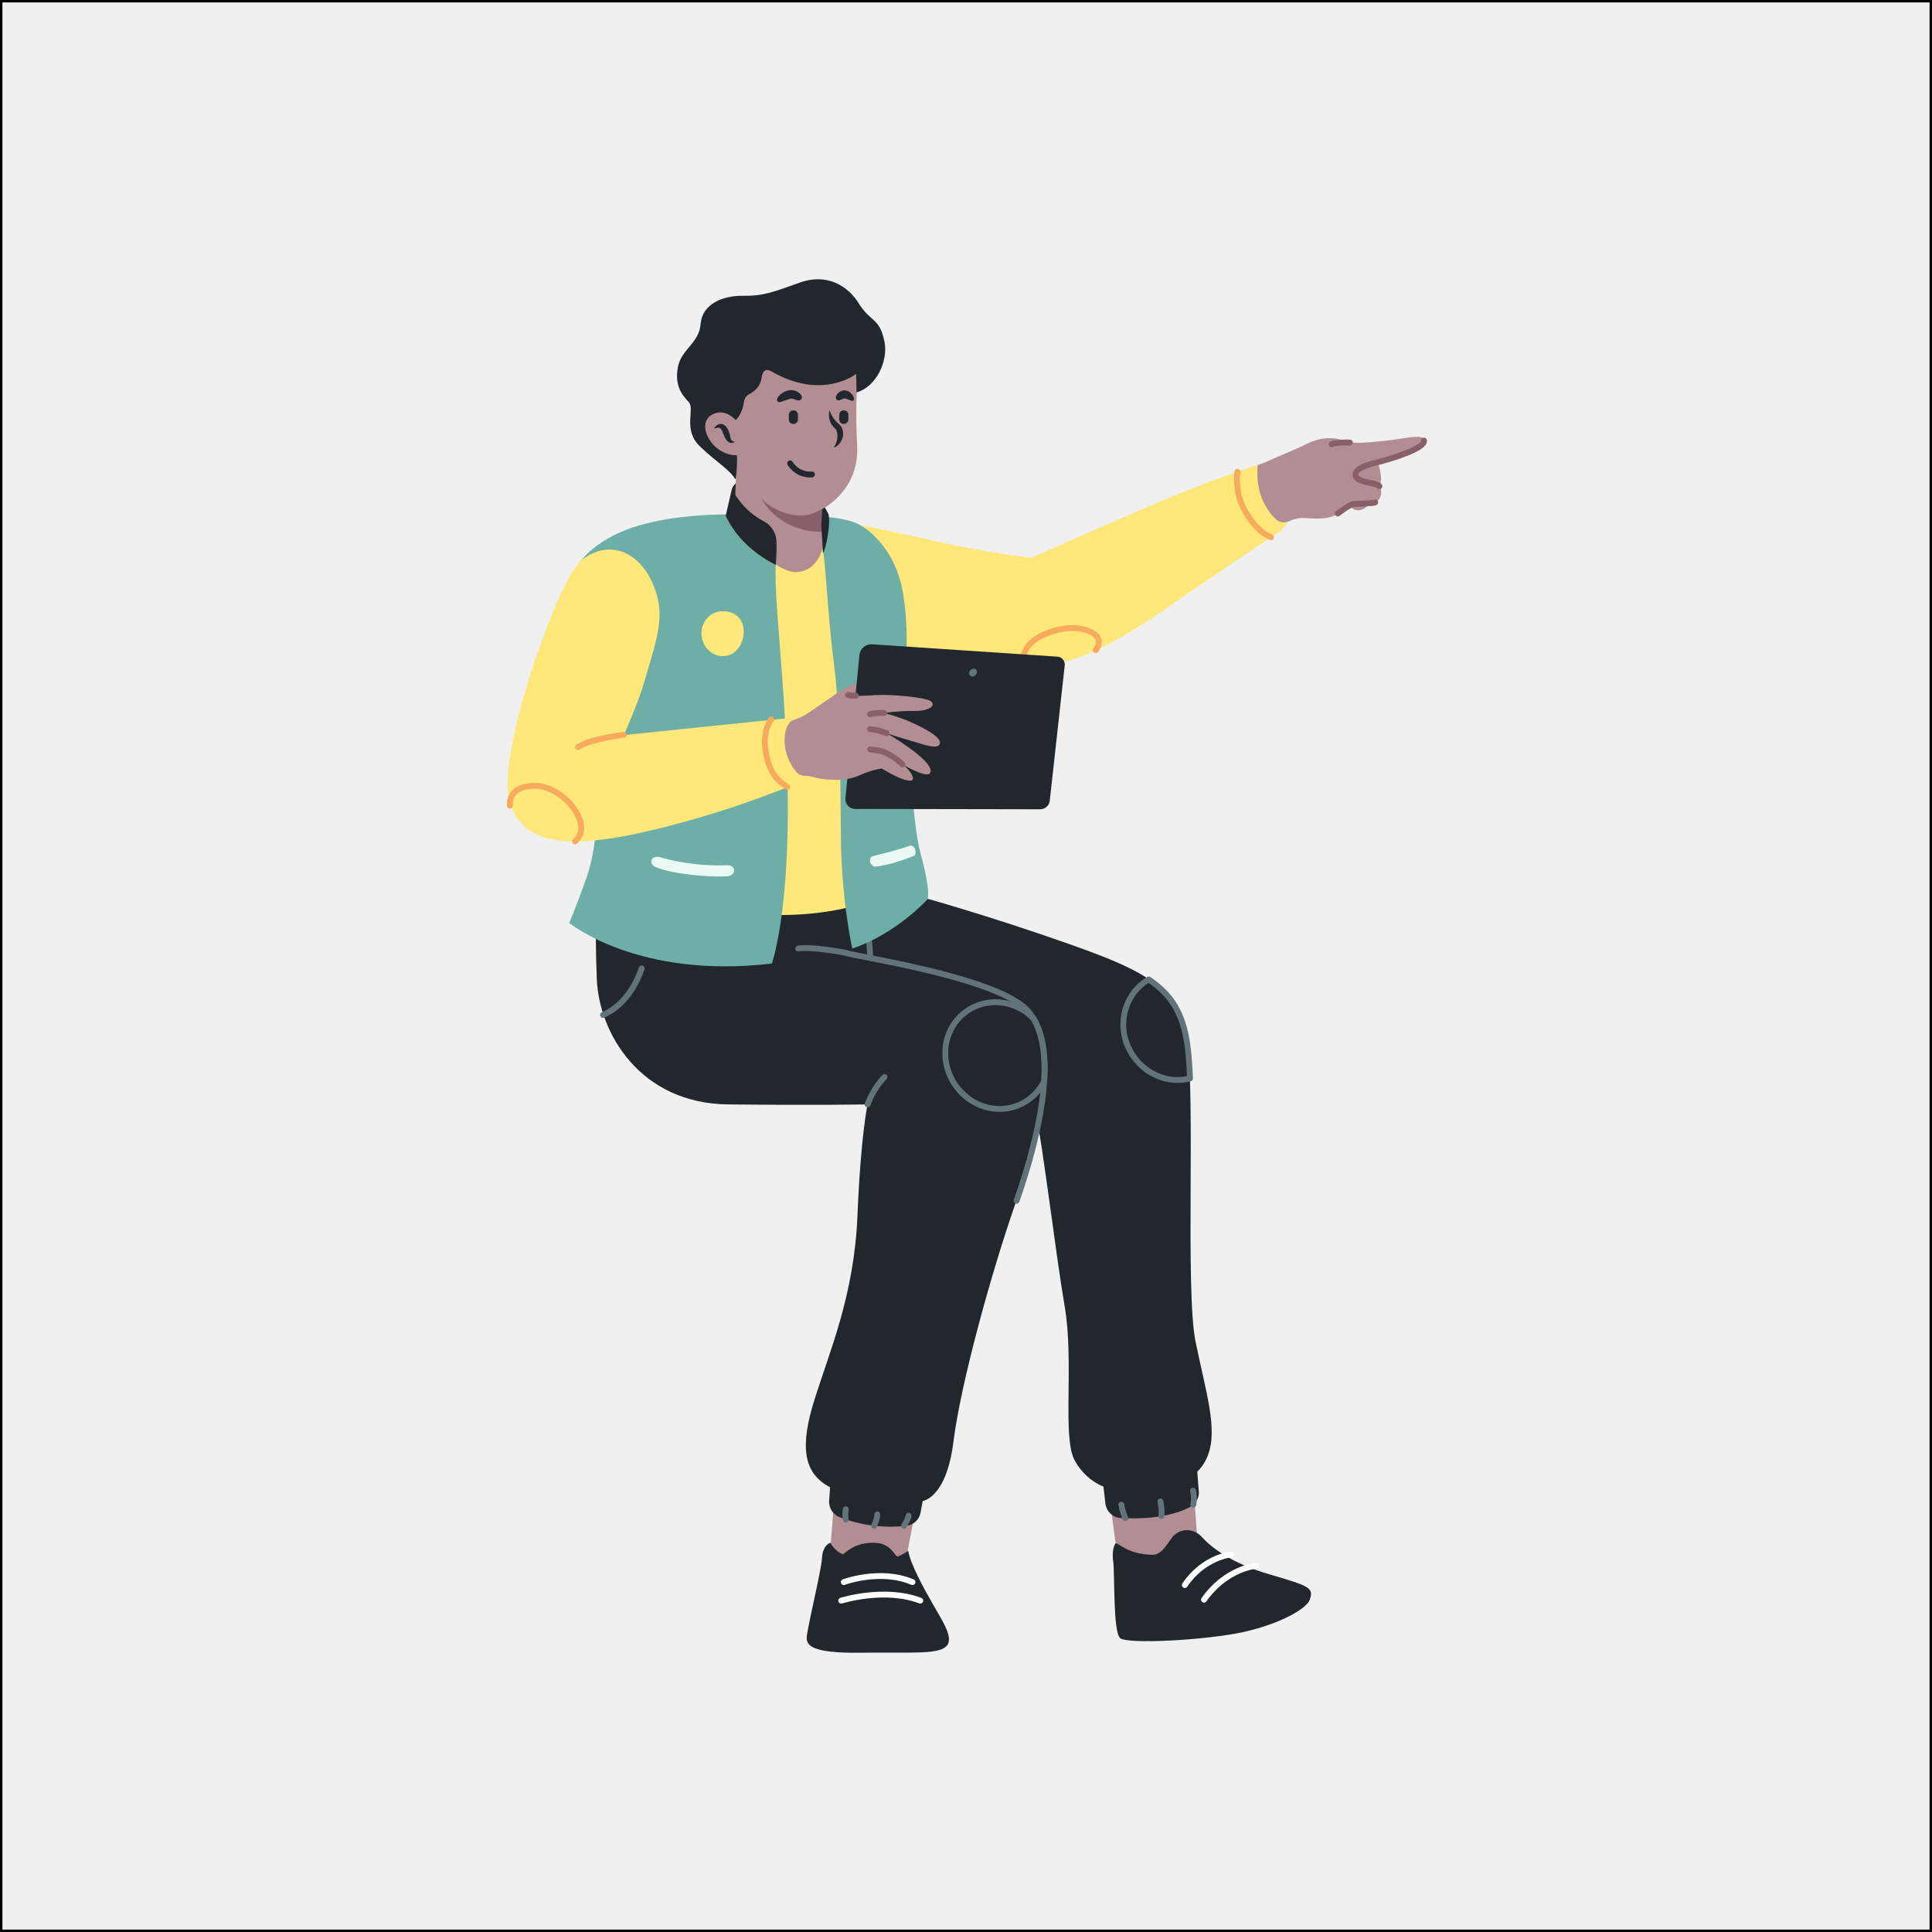
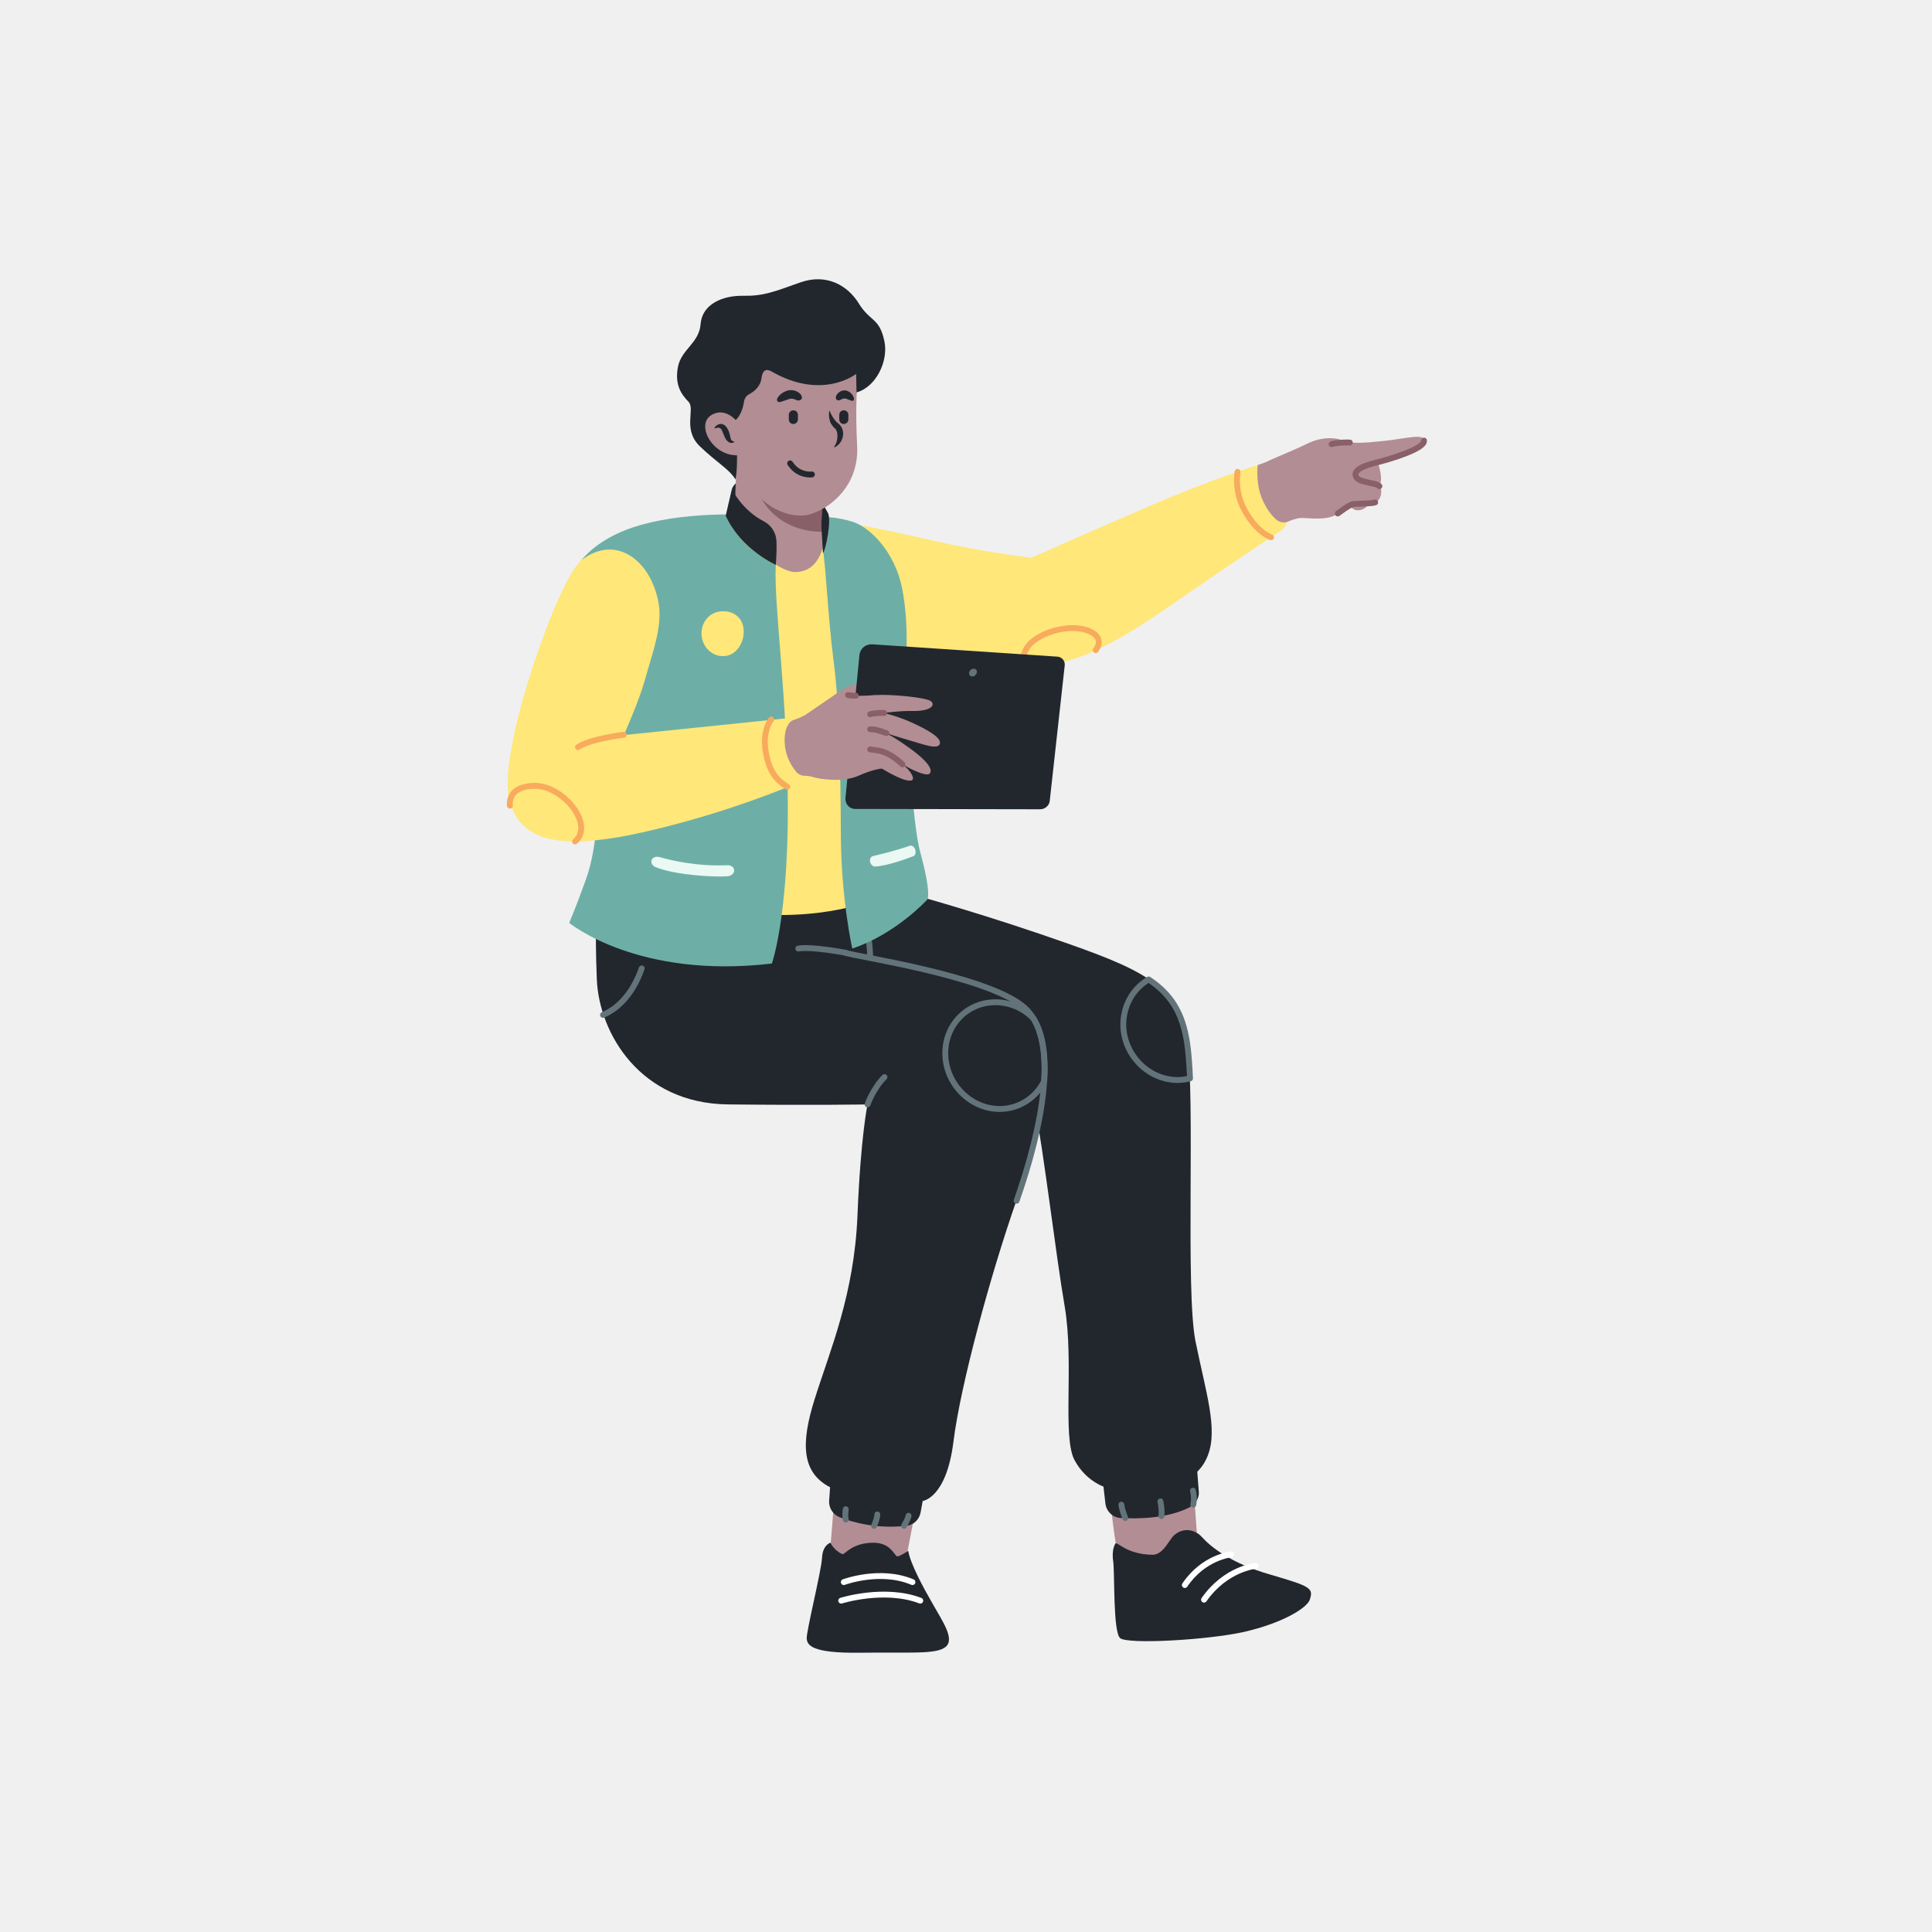
<svg xmlns="http://www.w3.org/2000/svg" width="800" height="800" viewBox="0 0 800 800" fill="none">
  <path d="M458.68 612.133C458.68 612.133 460.566 630.593 462.183 640.16C462.587 642.989 473.232 646.223 482.933 644.202C494.925 641.776 495.599 634.905 495.599 634.905C495.599 634.905 493.308 602.567 493.039 600.276C492.769 597.985 460.431 604.049 458.68 612.133Z" fill="#B28D93" />
  <path d="M492.632 624.125C483.335 628.841 471.208 628.976 464.067 628.572C460.833 628.437 458.138 625.877 457.734 622.643C457.06 616.714 456.521 612.133 456.521 612.133C458.408 603.105 494.654 596.368 494.923 598.928C495.058 600.141 495.731 608.899 496.405 617.658C496.675 620.218 495.058 622.778 492.632 624.125Z" fill="#22272E" />
  <path d="M461.91 639.082C461.91 639.082 460.159 641.373 460.967 646.627C461.641 651.882 460.832 675.462 463.797 678.292C466.761 680.987 500.177 679.1 515.133 675.732C531.168 672.094 541.273 665.761 542.351 662.392C543.968 657.542 542.621 656.868 526.048 652.017C509.474 647.301 501.12 640.295 497.617 636.387C495.326 633.827 490.476 631.941 486.164 635.713C484.143 637.465 481.717 643.798 477.271 643.798C466.626 643.663 462.988 638.543 461.91 639.082Z" fill="#22272E" />
  <path d="M519.985 648.379C519.985 648.379 507.588 649.457 498.561 662.392" stroke="white" stroke-width="2.425" stroke-miterlimit="10" stroke-linecap="round" stroke-linejoin="round" />
  <path d="M509.745 643.663C509.745 643.663 498.426 644.74 490.611 656.328" stroke="white" stroke-width="2.425" stroke-miterlimit="10" stroke-linecap="round" stroke-linejoin="round" />
  <path d="M346.033 612.538C346.033 612.538 344.146 638.543 343.877 639.755C343.607 640.968 345.763 647.301 358.564 649.053C371.364 650.804 375.676 642.989 375.676 642.989C375.676 642.989 380.257 619.14 381.066 614.828C382.009 610.651 350.21 608.091 346.033 612.538Z" fill="#B28D93" />
  <path d="M383.491 614.289C383.087 616.041 382.144 620.892 381.201 626.282C380.662 629.246 378.236 631.536 375.272 631.806C363.145 633.153 353.309 630.459 347.785 628.303C344.955 627.225 343.069 624.395 343.338 621.296C343.742 615.906 344.012 611.46 344.012 611.46C348.593 606.474 384.434 609.439 383.491 614.289Z" fill="#22272E" />
  <path d="M343.876 638.813C343.876 638.813 340.642 639.621 340.372 645.146C340.103 650.536 333.77 675.867 334.04 678.562C334.309 681.122 335.791 684.625 356.137 684.356C376.483 684.086 387.802 685.164 391.575 681.931C395.482 678.697 390.227 671.286 386.454 664.549C382.547 657.812 377.022 647.706 376.079 642.182C376.079 642.182 372.845 644.337 371.633 644.472C370.42 644.607 369.207 638.813 361.662 638.813C352.904 638.813 349.804 643.664 348.996 643.529C347.918 643.394 344.954 641.238 343.876 638.813Z" fill="#22272E" />
  <path d="M349.402 655.116C349.402 655.116 364.493 649.457 377.833 655.116" stroke="white" stroke-width="2.425" stroke-miterlimit="10" stroke-linecap="round" stroke-linejoin="round" />
  <path d="M348.324 662.796C348.324 662.796 366.245 657.137 381.067 662.796" stroke="white" stroke-width="2.425" stroke-miterlimit="10" stroke-linecap="round" stroke-linejoin="round" />
  <path d="M380.256 371.08C380.256 371.08 408.822 378.895 443.046 391.022C475.384 402.475 488.05 409.212 491.553 431.714C495.057 454.216 490.745 534.387 495.057 555.542C499.368 576.697 504.354 591.653 500.177 602.567C497.347 610.113 491.553 612.268 491.553 612.268C491.553 612.268 474.172 619.679 458.676 616.176C458.676 616.176 450.053 614.155 444.933 604.588C439.812 595.021 444.798 564.165 440.89 541.125C436.983 518.218 432.671 480.086 427.955 454.62C423.239 429.019 346.436 418.913 336.6 398.837C326.629 378.76 331.884 361.109 331.884 361.109C331.884 361.109 371.633 360.301 380.256 371.08Z" fill="#22272E" />
  <path d="M360.316 396.681C360.316 396.681 360.316 391.695 359.373 386.575" stroke="#63737A" stroke-width="2.425" stroke-miterlimit="10" stroke-linecap="round" stroke-linejoin="round" />
  <path d="M492.767 446.535C491.15 446.94 489.399 447.209 487.647 447.209C475.79 447.209 465.684 437.238 465.145 425.111C464.876 416.757 469.053 409.347 475.655 405.574C484.952 411.772 489.668 419.452 491.555 431.848C492.094 435.352 492.498 440.472 492.767 446.535Z" stroke="#63737A" stroke-width="2.425" stroke-miterlimit="10" stroke-linecap="round" stroke-linejoin="round" />
-   <path d="M247.268 372.831C247.268 372.831 246.19 382.802 247.133 405.573C248.076 427.806 265.054 456.91 301.434 457.314C337.814 457.718 359.238 457.314 359.238 457.314C359.238 457.314 356.409 470.249 355.062 503.261C353.714 536.138 343.743 558.91 337.276 579.525C331.616 597.581 331.616 610.247 344.686 616.31C344.686 616.31 361.125 622.778 381.875 621.565C381.875 621.565 391.846 620.757 394.81 596.907C397.775 573.058 410.441 526.976 420.816 497.333C431.191 467.824 439.41 429.692 423.376 416.757C407.342 403.822 352.771 396.007 349.941 394.659C347.112 393.312 347.516 375.121 344.147 363.938C340.914 352.485 258.182 350.329 247.268 372.831Z" fill="#22272E" />
+   <path d="M247.268 372.831C247.268 372.831 246.19 382.802 247.133 405.573C248.076 427.806 265.054 456.91 301.434 457.314C337.814 457.718 359.238 457.314 359.238 457.314C359.238 457.314 356.409 470.249 355.062 503.261C353.714 536.138 343.743 558.91 337.276 579.525C331.616 597.581 331.616 610.247 344.686 616.31C344.686 616.31 361.125 622.778 381.875 621.565C381.875 621.565 391.846 620.757 394.81 596.907C397.775 573.058 410.441 526.976 420.816 497.333C431.191 467.824 439.41 429.692 423.376 416.757C407.342 403.822 352.771 396.006 349.941 394.659C347.112 393.312 347.516 375.121 344.147 363.938C340.914 352.485 258.182 350.329 247.268 372.831Z" fill="#22272E" />
  <path d="M420.949 497.198C431.324 467.689 439.543 429.557 423.509 416.622C407.474 403.687 352.904 395.872 350.074 394.524" stroke="#63737A" stroke-width="2.425" stroke-miterlimit="10" stroke-linecap="round" stroke-linejoin="round" />
  <path d="M350.209 394.524C350.209 394.524 336.196 391.829 330.537 392.773" stroke="#63737A" stroke-width="2.425" stroke-miterlimit="10" stroke-linecap="round" stroke-linejoin="round" />
  <path d="M249.693 420.26C254.409 418.239 261.416 413.254 265.728 400.992" stroke="#63737A" stroke-width="2.425" stroke-miterlimit="10" stroke-linecap="round" stroke-linejoin="round" />
  <path d="M359.236 457.314C359.236 457.314 361.527 450.712 366.243 445.996" stroke="#63737A" stroke-width="2.425" stroke-miterlimit="10" stroke-linecap="round" stroke-linejoin="round" />
  <path d="M432.402 447.613C429.033 454.485 422.027 459.201 413.942 459.201C402.085 459.201 391.979 449.23 391.44 437.104C390.901 424.842 400.198 415.006 412.191 415.006C418.254 415.006 423.913 417.566 427.955 421.743C431.863 428.076 433.076 437.238 432.402 447.613Z" stroke="#63737A" stroke-width="2.425" stroke-miterlimit="10" stroke-linecap="round" stroke-linejoin="round" />
  <path d="M350.211 629.245C350.211 629.245 349.807 628.167 350.211 624.934" stroke="#63737A" stroke-width="2.425" stroke-miterlimit="10" stroke-linecap="round" stroke-linejoin="round" />
  <path d="M361.934 631.805C361.934 631.805 363.281 628.841 363.281 627.089" stroke="#63737A" stroke-width="2.425" stroke-miterlimit="10" stroke-linecap="round" stroke-linejoin="round" />
  <path d="M374.328 631.805C374.328 631.805 375.81 629.515 376.215 627.628" stroke="#63737A" stroke-width="2.425" stroke-miterlimit="10" stroke-linecap="round" stroke-linejoin="round" />
  <path d="M465.953 628.571C465.953 628.571 464.74 625.876 464.336 623.047" stroke="#63737A" stroke-width="2.425" stroke-miterlimit="10" stroke-linecap="round" stroke-linejoin="round" />
  <path d="M480.91 627.763C480.91 627.763 481.314 625.877 480.506 621.7" stroke="#63737A" stroke-width="2.425" stroke-miterlimit="10" stroke-linecap="round" stroke-linejoin="round" />
  <path d="M494.113 623.048C494.113 623.048 494.787 620.488 493.979 617.254" stroke="#63737A" stroke-width="2.425" stroke-miterlimit="10" stroke-linecap="round" stroke-linejoin="round" />
  <path d="M352.635 216.8C352.635 216.8 365.975 219.091 387.264 224.076C408.688 228.927 427.148 230.948 427.148 230.948C427.148 230.948 449.111 221.112 475.116 209.928C501.121 198.61 520.794 192.546 520.794 192.546C520.794 192.546 527.531 193.085 531.438 202.922C533.325 207.772 533.46 211.949 533.19 214.779C533.055 216.935 531.843 218.686 530.091 219.899C524.162 223.807 507.858 234.721 482.257 252.372C449.65 274.874 436.041 276.491 419.872 275.817C401.951 275.009 357.486 267.733 357.486 267.733C357.486 267.733 345.494 265.442 341.317 244.018C337.41 222.594 348.458 215.992 352.635 216.8Z" fill="#FFE779" />
  <path d="M426.878 275.818C426.878 275.818 421.623 274.335 425.126 268.407C428.629 262.478 442.373 257.762 450.862 261.266C458.003 264.23 453.692 269.215 453.692 269.215" stroke="#F8AB5D" stroke-width="2.425" stroke-miterlimit="10" stroke-linecap="round" stroke-linejoin="round" />
  <path d="M512.439 195.376C512.439 195.376 511.092 202.922 514.864 210.333C519.311 219.091 524.701 221.921 526.317 222.46" stroke="#F8AB5D" stroke-width="2.425" stroke-miterlimit="10" stroke-linecap="round" stroke-linejoin="round" />
  <path d="M520.795 192.547C520.795 192.547 519.717 200.766 523.086 207.638C524.703 211.141 526.724 213.566 528.341 215.049C529.688 216.261 531.574 216.666 533.326 215.992C534.808 215.318 536.829 214.644 538.312 214.51C541.276 214.24 549.36 215.992 554.076 212.623C558.792 209.255 559.87 208.85 560.544 208.716C561.218 208.581 568.359 208.581 569.572 208.042C571.997 206.964 572.536 202.922 571.323 201.305C570.245 199.958 563.239 199.823 561.891 197.802C560.544 195.915 561.757 193.625 569.302 191.738C576.848 189.852 590.187 185.675 589.783 182.441C589.514 179.342 582.237 181.633 573.075 182.576C564.047 183.519 559.601 183.788 555.828 182.306C552.19 180.959 546.935 180.959 541.141 183.788C537.368 185.675 533.326 187.292 526.185 190.391C523.625 191.738 520.795 192.547 520.795 192.547Z" fill="#B28D93" />
  <path d="M570.516 191.469C570.516 191.469 571.863 195.242 571.863 198.206C571.998 201.17 567.686 209.255 564.587 210.737C561.488 212.219 559.467 210.602 558.119 208.446C556.772 206.29 553.269 193.49 560.006 192.008C566.743 190.526 569.168 190.256 570.516 191.469Z" fill="#B28D93" />
  <path d="M571.189 201.305C570.111 199.958 563.104 199.823 561.757 197.802C560.41 195.916 561.622 193.625 569.168 191.739C576.713 189.852 590.053 185.675 589.649 182.441" stroke="#896068" stroke-width="2.425" stroke-miterlimit="10" stroke-linecap="round" stroke-linejoin="round" />
  <path d="M558.926 183.25C558.387 183.115 552.998 183.25 551.381 183.923" stroke="#896068" stroke-width="2.425" stroke-miterlimit="10" stroke-linecap="round" stroke-linejoin="round" />
  <path d="M553.941 212.623C558.657 209.12 559.735 208.85 560.409 208.716C561.083 208.581 568.224 208.581 569.437 208.042" stroke="#896068" stroke-width="2.425" stroke-miterlimit="10" stroke-linecap="round" stroke-linejoin="round" />
  <path d="M303.053 202.517C303.053 202.517 304.535 196.993 314.641 197.532C324.746 198.071 339.433 203.326 340.376 210.871C341.454 218.417 307.769 222.594 303.053 202.517Z" fill="#22272E" />
  <path d="M375.138 263.556C373.79 220.977 352.771 216.8 352.771 216.8C352.771 216.8 329.191 212.893 300.625 213.432C272.06 213.971 249.693 218.822 238.105 235.26C227.865 249.812 205.497 314.354 211.291 332.275C216.142 347.366 230.425 351.004 256.026 346.557C254.409 355.989 252.522 363.4 252.522 363.4C263.302 371.215 287.151 378.895 322.858 378.895C354.657 378.895 370.691 368.52 370.691 368.52C369.479 358.953 376.35 306.135 375.138 263.556Z" fill="#FFE779" />
  <path d="M340.642 226.77C342.125 235.798 342.798 255.471 345.224 274.065C347.649 292.659 348.053 320.012 348.188 346.152C348.323 372.292 352.904 392.773 352.904 392.773C371.094 386.709 384.029 372.427 384.029 372.427C384.029 372.427 385.781 370.271 381.065 352.889C376.349 335.507 375.136 274.065 375.136 274.065C375.136 274.065 376.484 258.3 373.52 243.478C370.555 228.792 360.584 218.416 352.904 215.991C345.224 213.7 339.969 214.105 339.969 214.105C339.969 214.105 340.238 220.977 340.642 226.77Z" fill="#6DAFA7" />
  <path d="M305.207 187.156C305.207 187.156 304.398 202.517 304.398 210.063C304.398 223.267 322.454 236.876 329.191 236.876C340.105 236.876 341.992 224.076 341.453 218.417C340.914 212.757 340.779 196.319 340.914 195.915C341.048 195.51 311.944 179.88 305.207 187.156Z" fill="#B28D93" />
  <path d="M311.674 195.241C313.695 211.949 327.034 220.707 341.452 220.168C341.452 219.629 341.452 218.955 341.317 218.551C341.048 216.26 340.913 212.218 340.913 208.311C330.538 213.7 317.737 204.942 311.674 195.241Z" fill="#896068" />
-   <path d="M321.243 233.912C320.3 249.946 326.228 289.83 326.228 335.103C326.228 380.377 319.626 398.971 319.626 398.971C263.977 405.574 235.682 382.128 235.682 382.128C235.682 382.128 237.838 377.412 242.554 364.342C247.269 351.407 247.269 335.238 247.269 335.238C247.269 335.238 253.737 276.086 251.446 262.881C249.156 249.542 240.667 232.16 240.667 232.16C240.667 232.16 247.404 222.324 265.46 217.339C279.473 213.431 294.699 213.027 300.762 213.027L300.627 213.701C306.826 227.579 321.243 233.912 321.243 233.912Z" fill="#6DAFA7" />
+   <path d="M321.243 233.912C320.3 249.946 326.228 289.83 326.228 335.103C326.228 380.377 319.626 398.971 319.626 398.971C263.977 405.573 235.682 382.128 235.682 382.128C235.682 382.128 237.838 377.412 242.554 364.342C247.269 351.407 247.269 335.238 247.269 335.238C247.269 335.238 253.737 276.086 251.446 262.881C249.156 249.542 240.667 232.16 240.667 232.16C240.667 232.16 247.404 222.324 265.46 217.339C279.473 213.431 294.699 213.027 300.762 213.027L300.627 213.701C306.826 227.579 321.243 233.912 321.243 233.912Z" fill="#6DAFA7" />
  <path d="M273.138 354.911C277.854 356.258 288.499 358.818 301.03 358.279C302.781 358.144 304.129 359.222 303.994 360.57C303.994 360.704 303.994 360.704 303.994 360.704C303.859 361.782 302.647 362.726 301.299 362.86C295.236 363.265 279.606 362.321 271.521 359.088C270.174 358.549 269.5 357.336 269.769 356.258C270.039 355.045 271.656 354.506 273.138 354.911Z" fill="#EAF9F3" />
  <path d="M361.394 354.506C364.089 353.833 370.152 352.485 376.755 350.195C377.698 349.925 378.776 350.734 379.045 352.081V352.216C379.315 353.294 378.911 354.237 378.237 354.506C375.138 355.719 367.323 358.549 362.337 358.818C361.529 358.818 360.721 358.144 360.316 357.067C360.047 355.854 360.451 354.776 361.394 354.506Z" fill="#EAF9F3" />
  <path d="M362.743 287.81C362.474 287.81 362.204 287.81 362.069 287.81C351.829 293.334 345.9 293.064 345.227 287.944C346.305 287.271 347.248 286.597 348.191 285.923C350.482 284.441 353.042 283.498 355.602 283.094C357.219 282.824 359.24 282.555 361.53 282.42C361.53 282.42 364.495 281.746 365.034 282.824C365.573 283.633 365.438 285.654 362.743 287.81Z" fill="#B28D93" />
  <path d="M430.653 335.104L354.12 334.969C351.694 334.969 349.943 332.948 350.078 330.523L355.871 271.236C356.141 268.541 358.432 266.655 361.126 266.789L437.93 271.91C439.681 272.044 441.029 273.661 440.894 275.413L434.696 331.466C434.561 333.487 432.809 335.104 430.653 335.104Z" fill="#22272E" />
  <path d="M404.514 278.512C404.649 277.569 404.11 276.895 403.167 276.895C402.223 276.895 401.415 277.703 401.28 278.512C401.146 279.32 401.684 280.129 402.628 280.129C403.571 280.129 404.245 279.32 404.514 278.512Z" fill="#63737A" />
  <path d="M335.389 320.417C335.119 321.629 334.311 322.438 333.098 322.977C326.765 325.806 302.377 335.912 271.79 343.323C266.131 344.67 260.742 345.883 255.891 346.691C230.155 351.003 216.007 347.5 211.156 332.409C205.363 314.488 227.73 250.081 237.97 235.394C238.779 234.181 239.722 233.104 240.665 232.026C254.813 220.977 269.5 231.756 272.734 249.812C274.351 259.378 270.308 269.888 266.94 281.88C264.514 290.504 258.316 304.382 258.316 304.382L328.921 297.106C330.269 296.971 331.481 297.376 332.29 298.454C338.757 305.595 336.602 316.24 335.389 320.417Z" fill="#FFE779" />
  <path d="M258.317 304.248C258.317 304.248 244.573 305.864 239.318 309.368" stroke="#F8AB5D" stroke-width="2.425" stroke-miterlimit="10" stroke-linecap="round" stroke-linejoin="round" />
  <path d="M319.356 297.915C319.356 297.915 315.584 302.226 317.066 311.254C318.683 321.09 322.994 323.785 325.959 325.806" stroke="#F8AB5D" stroke-width="2.425" stroke-miterlimit="10" stroke-linecap="round" stroke-linejoin="round" />
  <path d="M211.158 333.621C211.158 333.621 209.676 325.536 221.398 325.402C233.121 325.267 246.326 341.436 238.106 348.443" stroke="#F8AB5D" stroke-width="2.425" stroke-miterlimit="10" stroke-linecap="round" stroke-linejoin="round" />
  <path d="M389.153 308.02C388.345 310.58 382.146 308.155 377.43 306.808C371.367 305.056 367.325 303.709 366.921 303.574C367.46 303.843 370.963 305.595 378.104 310.85C382.955 314.488 386.593 318.395 384.976 320.282C383.359 322.168 373.658 316.509 373.658 316.509C373.658 316.509 377.161 318.934 377.969 321.764C378.778 324.459 374.062 323.65 365.169 318.261C365.169 318.261 361.8 318.396 355.468 321.225C349.135 324.055 339.703 322.707 336.738 321.764C335.391 321.36 334.043 321.225 333.1 321.225C331.753 321.225 330.405 320.551 329.597 319.473C327.98 317.452 325.555 313.814 325.016 308.829C324.477 303.843 325.689 301.014 326.633 299.666C327.037 298.993 327.711 298.454 328.519 298.184C329.732 297.78 331.753 296.971 333.235 296.163C334.448 295.489 338.894 292.256 343.341 289.291C344.014 288.887 344.688 288.348 345.227 287.944C348.326 288.078 357.758 288.348 362.07 287.809C362.339 287.809 362.474 287.809 362.744 287.809C368.537 287.405 384.033 288.752 385.65 290.504C387.401 292.255 384.976 294.546 377.7 294.411C372.445 294.277 365.977 295.22 365.977 295.22C365.977 295.22 372.176 296.702 377.7 299.262C383.359 301.822 390.096 305.46 389.153 308.02Z" fill="#B28D93" />
  <path d="M367.055 303.574C367.055 303.574 364.9 302.766 363.283 302.361C361.666 301.957 360.318 301.957 360.318 301.957" stroke="#896068" stroke-width="2.425" stroke-miterlimit="10" stroke-linecap="round" stroke-linejoin="round" />
  <path d="M373.658 316.51C373.658 316.51 369.211 311.928 364.091 310.85C361.801 310.446 360.318 310.312 360.318 310.312" stroke="#896068" stroke-width="2.425" stroke-miterlimit="10" stroke-linecap="round" stroke-linejoin="round" />
  <path d="M366.112 295.22C366.112 295.22 362.474 295.085 360.318 295.759" stroke="#896068" stroke-width="2.425" stroke-miterlimit="10" stroke-linecap="round" stroke-linejoin="round" />
  <path d="M354.388 288.078C354.388 288.078 351.963 288.078 351.154 287.809" stroke="#896068" stroke-width="2.425" stroke-miterlimit="10" stroke-linecap="round" stroke-linejoin="round" />
  <path d="M340.24 220.034C340.105 218.282 340.105 216.531 340.24 214.644C340.374 213.297 340.509 211.815 340.374 210.872V207.772C340.374 207.772 341.183 209.524 342.8 212.354C344.417 215.049 341.991 227.58 340.779 229.062L340.24 220.034Z" fill="#22272E" />
  <path d="M354.926 160.074C354.926 160.074 354.118 169.236 354.926 184.732C355.735 200.362 344.686 210.063 335.658 212.893C326.63 215.722 309.653 208.716 305.611 188.639C301.434 168.563 292.81 145.926 316.255 137.707C339.566 129.487 355.196 140.94 354.926 160.074Z" fill="#B28D93" />
  <path d="M304.263 174.221C304.263 174.221 307.092 172.47 308.036 166.541C308.305 164.789 309.113 163.846 310.057 163.307C312.752 161.96 314.907 159.669 315.312 156.705C315.581 154.145 316.659 152.258 319.354 153.741C340.508 166.002 354.522 154.818 354.522 154.818L354.656 162.499C362.876 160.208 367.861 149.429 366.244 141.479C364.223 131.508 360.45 133.394 355.734 125.849C351.153 118.303 342.395 113.048 331.346 116.956C320.297 120.863 316.255 122.615 307.631 122.48C299.143 122.346 290.789 125.984 290.115 134.068C289.576 142.153 282.03 144.578 280.683 152.124C279.335 159.669 282.3 163.442 285.129 166.406C287.959 169.371 282.569 177.725 289.711 184.731C296.987 191.738 301.568 193.894 304.532 198.475C304.936 198.475 306.014 186.079 304.263 174.221Z" fill="#22272E" />
  <path d="M306.688 176.512C306.688 176.512 301.568 167.888 294.696 171.796C287.824 175.703 295.1 189.178 305.745 188.504" fill="#B28D93" />
  <path d="M343.475 169.909C344.014 171.391 344.688 172.604 345.496 173.682C345.901 174.221 346.305 174.625 346.709 175.029C347.113 175.299 348.056 176.107 348.461 176.916C349.404 178.667 349.269 180.554 348.595 182.036C348.326 182.844 347.787 183.518 347.248 184.057C346.709 184.596 346.035 185.135 345.227 185.27C346.17 184.057 346.574 182.71 346.709 181.497C346.844 180.284 346.709 178.937 346.305 178.128C346.035 177.589 345.766 177.455 345.092 176.781C344.553 176.107 344.014 175.434 343.745 174.625C343.206 173.008 343.071 171.391 343.475 169.909Z" fill="#22272E" />
  <path d="M336.2 196.453C336.2 196.453 330.675 197.261 327.172 191.872" stroke="#22272E" stroke-width="2.425" stroke-miterlimit="10" stroke-linecap="round" stroke-linejoin="round" />
  <path d="M328.519 175.568C327.441 175.568 326.633 174.76 326.633 173.682V171.796C326.633 170.718 327.441 169.909 328.519 169.909C329.597 169.909 330.406 170.718 330.406 171.796V173.682C330.406 174.76 329.462 175.568 328.519 175.568Z" fill="#22272E" />
  <path d="M349.402 175.568C348.324 175.568 347.516 174.76 347.516 173.682V171.796C347.516 170.718 348.324 169.909 349.402 169.909C350.48 169.909 351.288 170.718 351.288 171.796V173.682C351.288 174.76 350.345 175.568 349.402 175.568Z" fill="#22272E" />
  <path d="M331.213 165.732C329.865 166.271 328.922 164.654 326.901 165.193C323.802 166.136 322.32 167.214 321.781 165.867C321.377 164.924 323.263 162.498 326.227 161.69C330.539 160.747 333.638 164.789 331.213 165.732Z" fill="#22272E" />
  <path d="M346.842 165.733C347.92 166.137 348.728 164.655 350.211 165.059C352.232 165.733 353.31 166.541 353.579 165.463C353.849 164.655 352.771 162.499 350.75 161.825C347.516 160.747 344.686 164.924 346.842 165.733Z" fill="#22272E" />
  <path d="M295.775 177.454C295.91 176.915 296.314 176.376 296.853 176.107C297.392 175.702 298.066 175.433 298.874 175.568C299.683 175.703 300.357 176.241 300.761 176.78C301.165 177.319 301.435 177.858 301.704 178.397C302.108 179.475 302.378 180.553 302.513 181.362C302.647 181.766 302.647 182.035 302.917 182.305C303.186 182.574 303.725 182.844 304.264 182.979C303.725 183.248 303.186 183.518 302.513 183.383C301.839 183.248 301.165 182.709 300.761 182.17C300.087 181.092 299.683 180.149 299.413 179.341C299.279 178.936 299.009 178.397 298.874 178.128C298.74 177.858 298.605 177.589 298.335 177.454C297.931 176.915 296.853 177.05 295.775 177.454Z" fill="#22272E" />
  <path d="M307.901 260.591C308.44 265.711 305.072 271.235 300.221 271.64C295.37 272.179 291.059 268.406 290.52 263.286C289.981 258.165 293.484 253.584 298.335 253.18C303.32 252.641 307.497 255.471 307.901 260.591Z" fill="#FFE779" />
  <path d="M321.242 233.912C321.242 233.912 306.825 227.58 300.492 213.566L303.052 202.518C303.052 202.518 307.095 211.141 316.257 215.857C319.356 217.474 321.377 220.573 321.512 224.076C321.647 226.906 321.512 230.544 321.242 233.912Z" fill="#22272E" />
-   <rect x="0.5" y="0.5" width="799" height="799" stroke="black" />
</svg>
